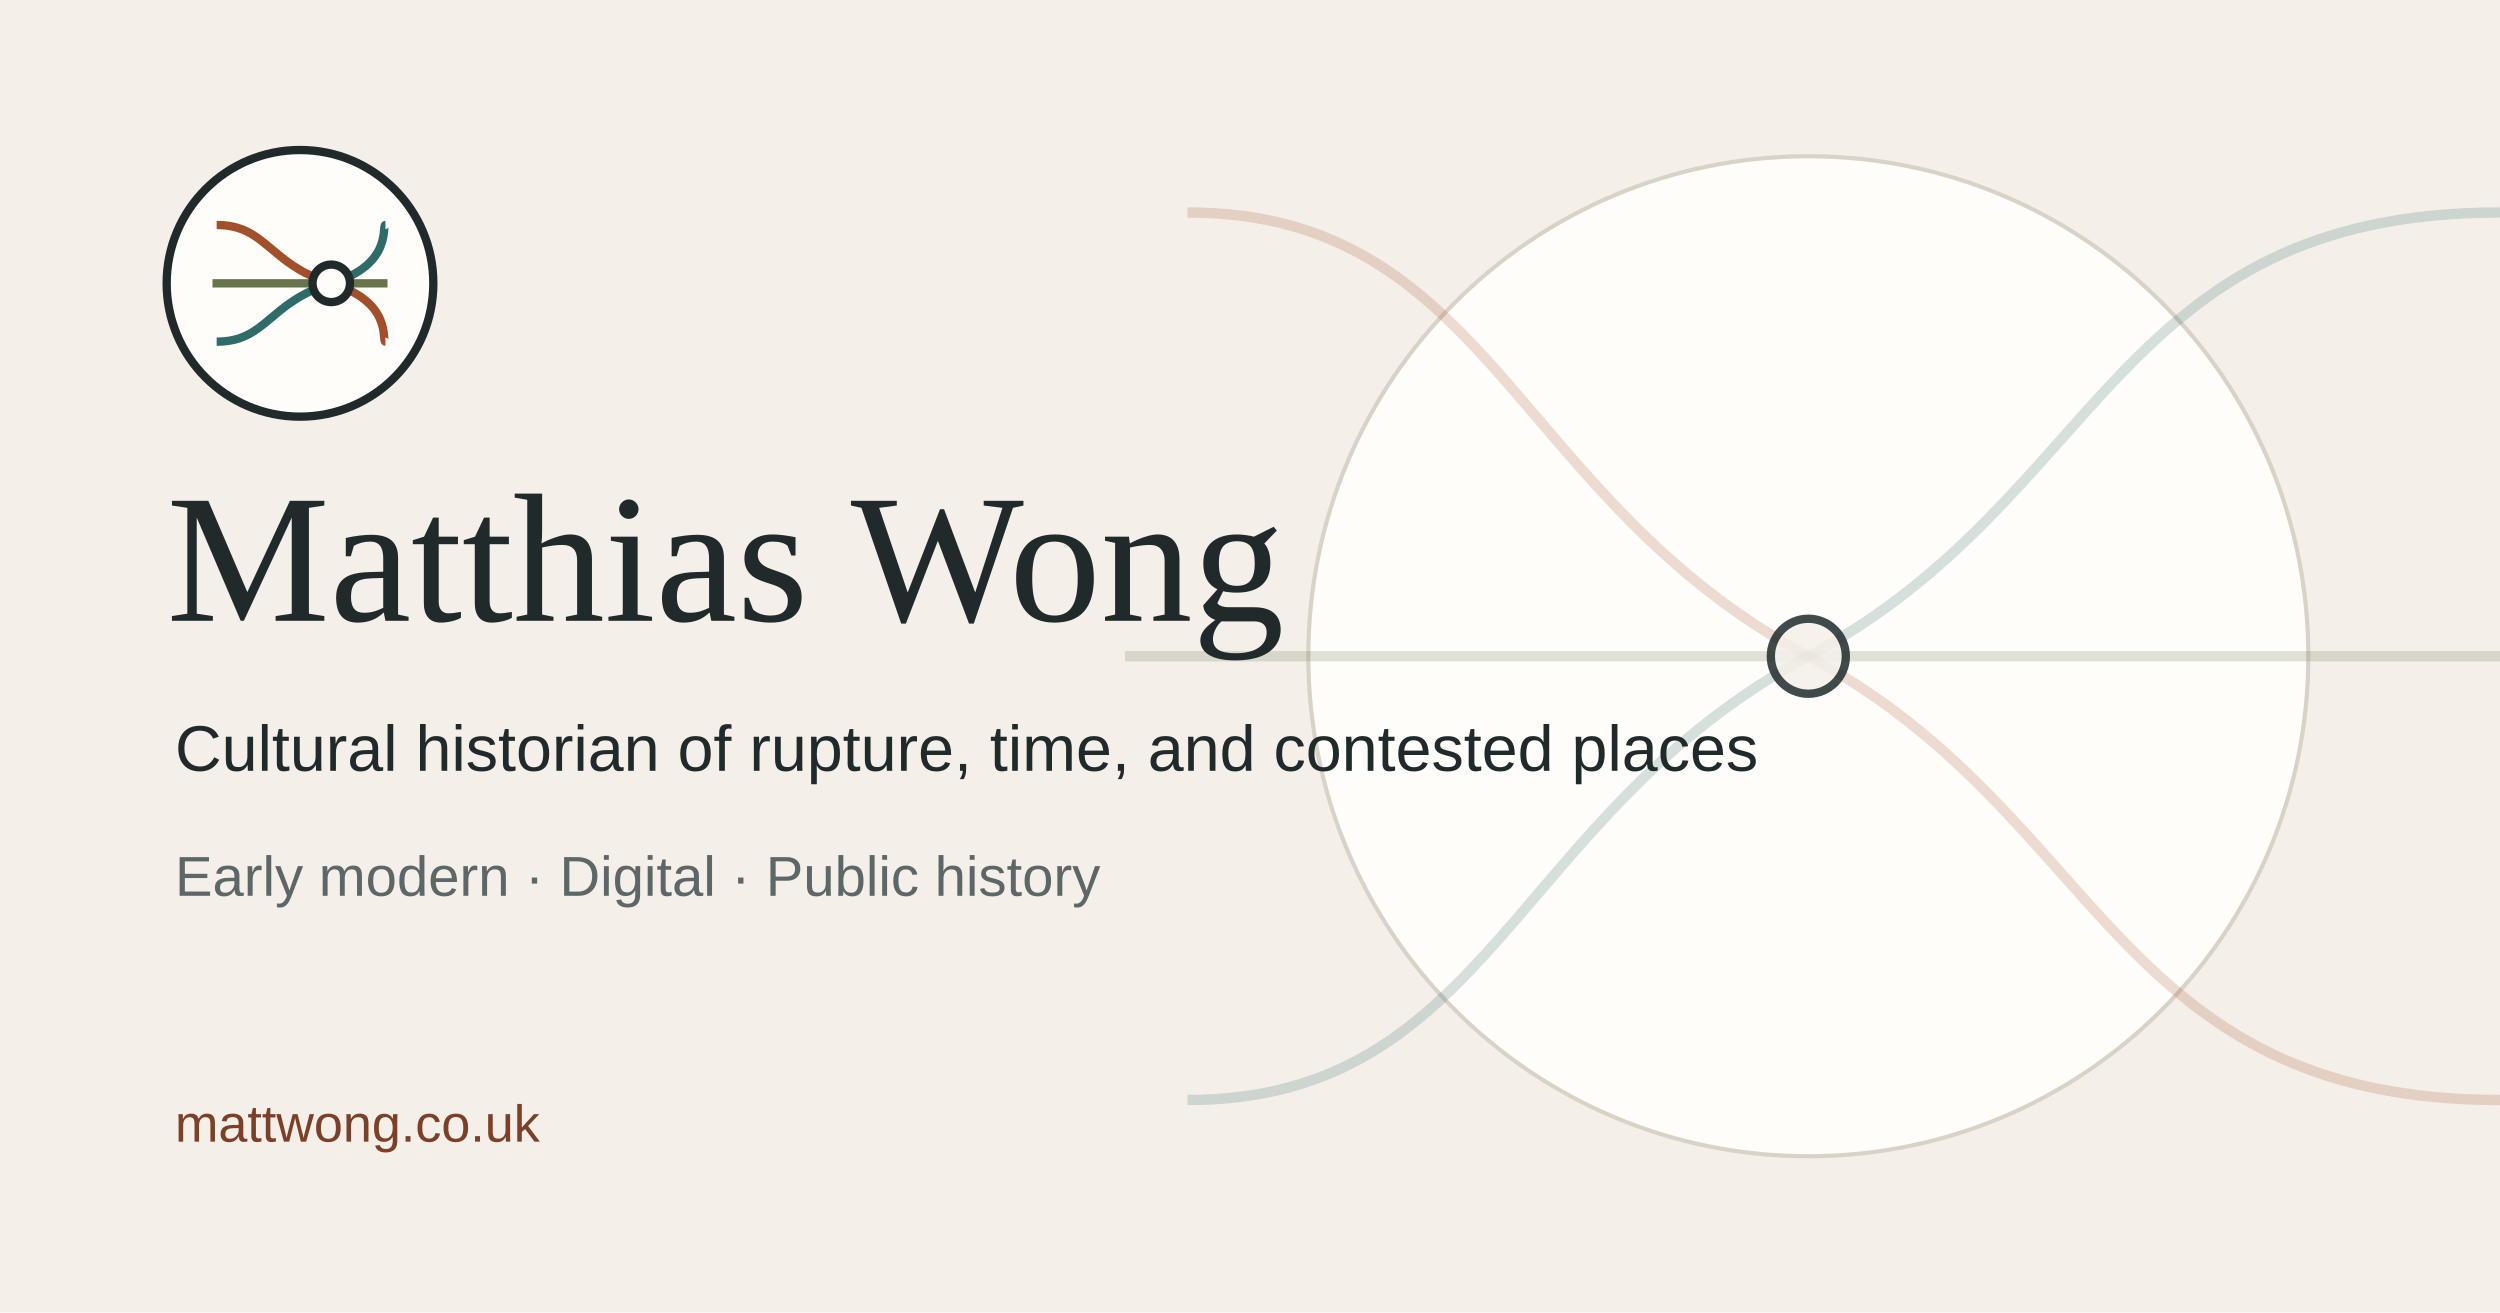
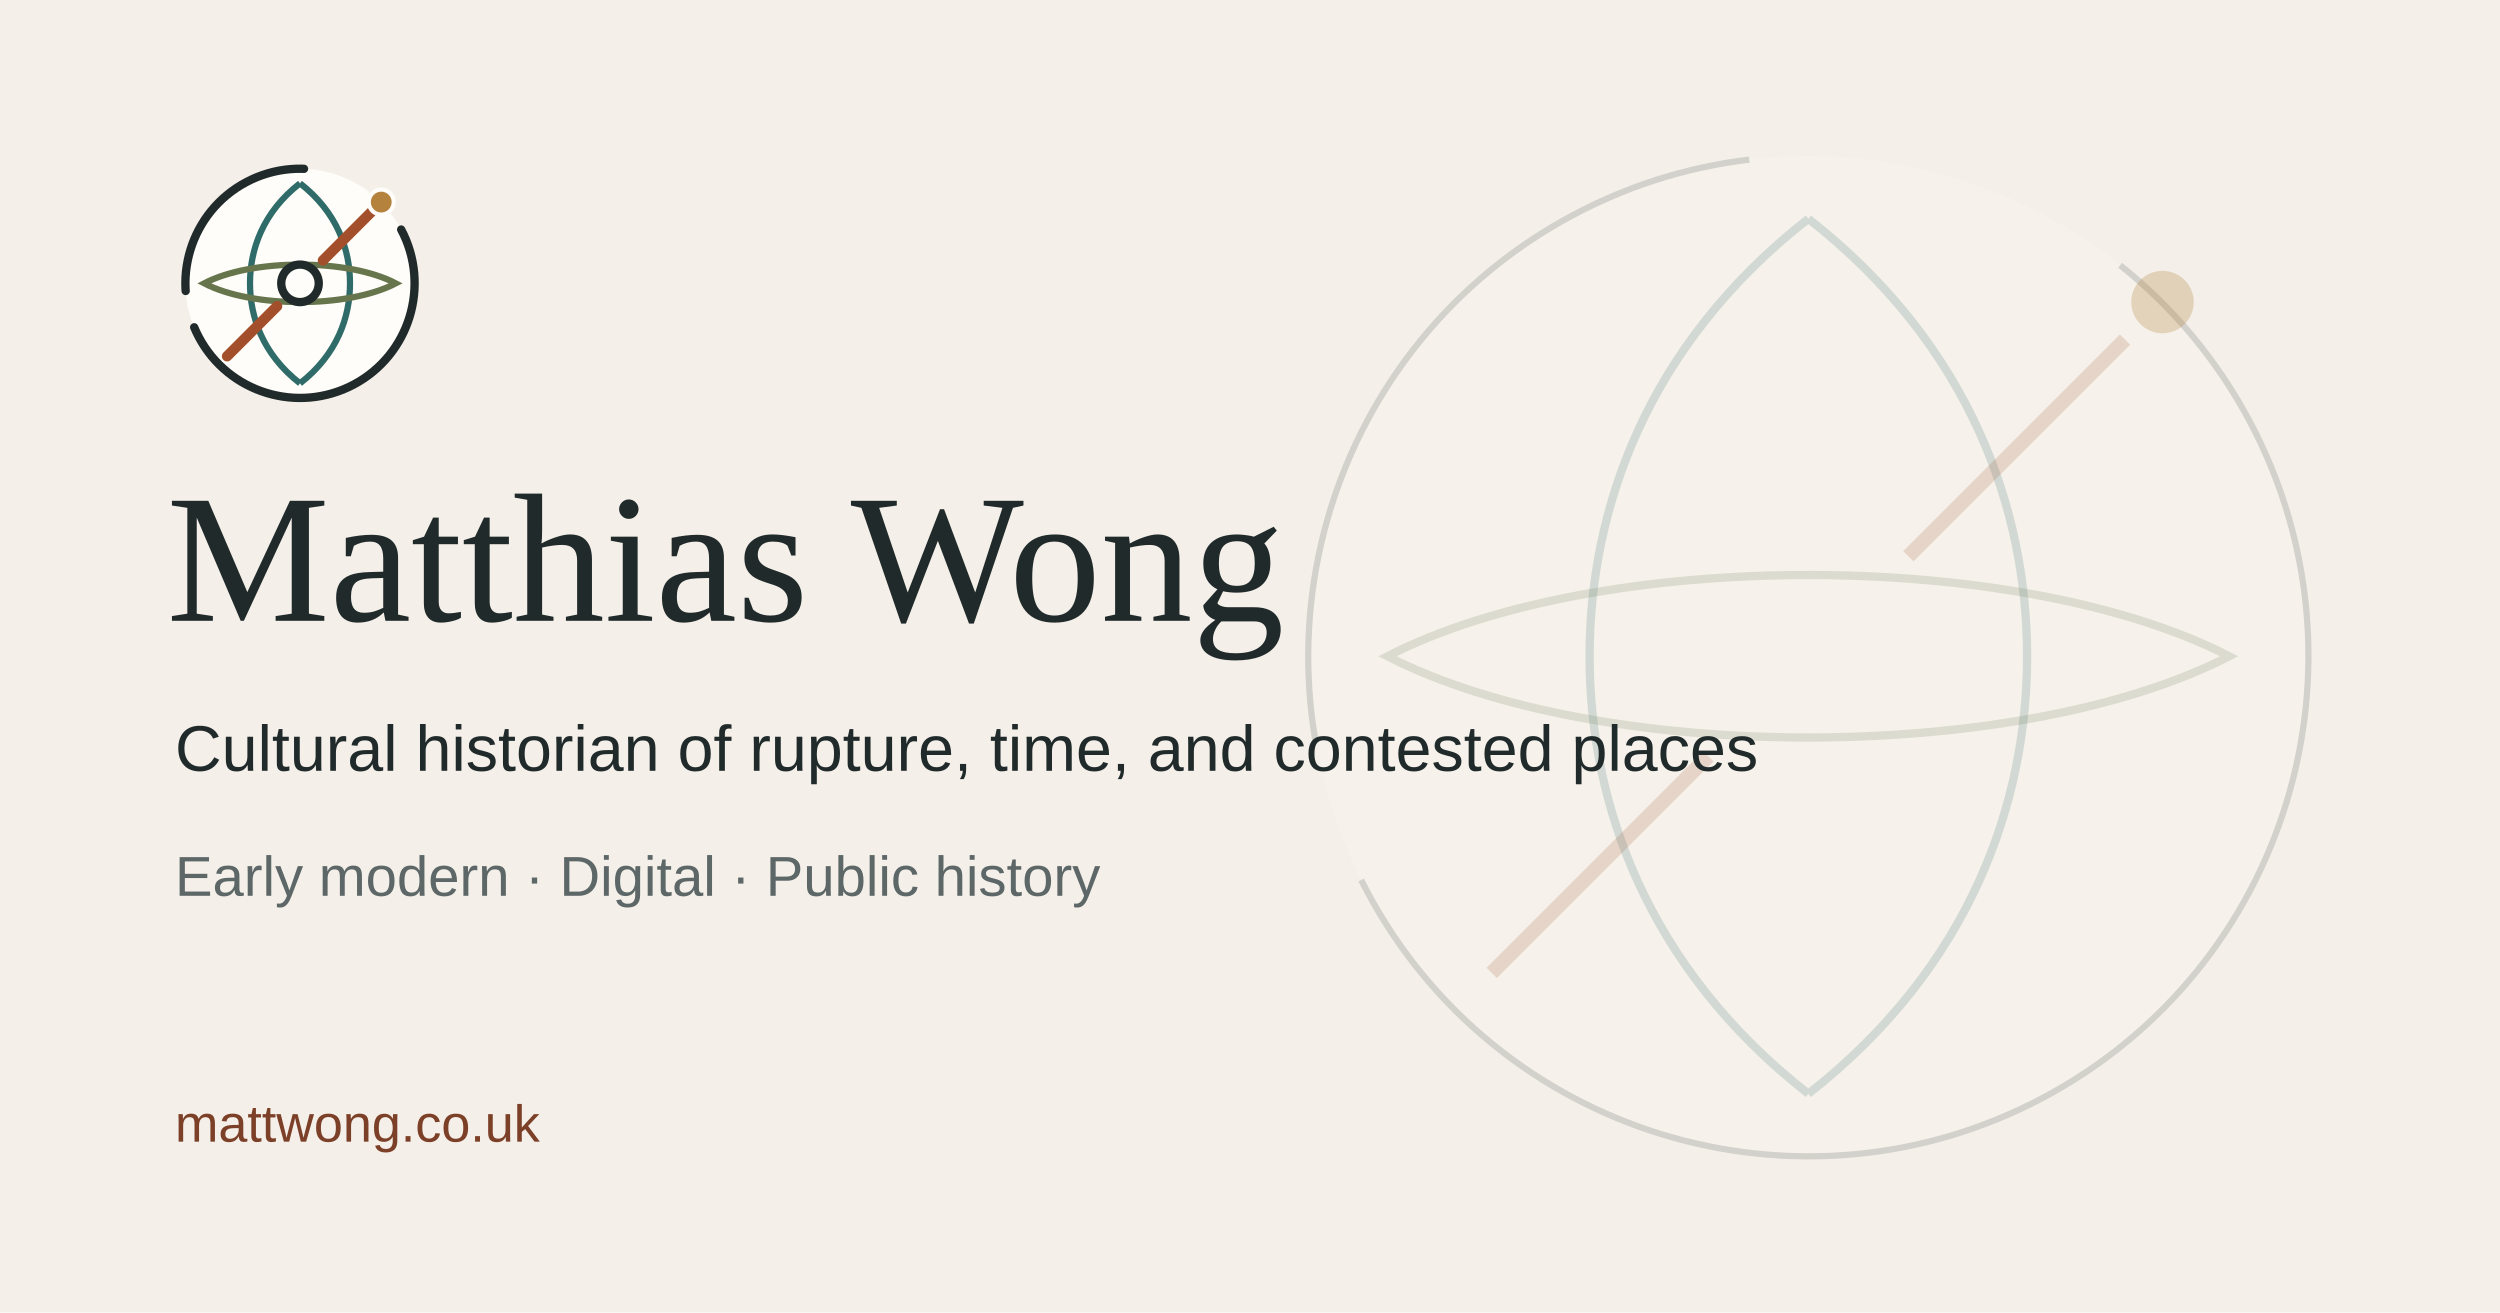
<svg xmlns="http://www.w3.org/2000/svg" width="1200" height="630" viewBox="0 0 1200 630" role="img" aria-labelledby="title description">
  <rect width="1200" height="630" fill="#f4f0e9" />
-   <circle cx="868" cy="315" r="240" fill="#fffdf9" stroke="#d9d2c7" stroke-width="2" />
-   <path d="M570 102c145 0 156 137 298 213s146 213 332 213" fill="none" stroke="#a34f2b" stroke-width="5" opacity="0.2" />
-   <path d="M570 528c145 0 156-137 298-213s146-213 332-213" fill="none" stroke="#2f6b68" stroke-width="5" opacity="0.2" />
-   <path d="M540 315h660" fill="none" stroke="#66754c" stroke-width="5" opacity="0.2" />
-   <circle cx="868" cy="315" r="18" fill="#f4f0e9" stroke="#202a2b" stroke-width="4" opacity="0.85" />
-   <circle cx="144" cy="136" r="64" fill="#fffdf9" stroke="#202a2b" stroke-width="4" />
-   <path d="M104 108c24 0 25 19 55 28s24 28 26 28" fill="none" stroke="#a34f2b" stroke-width="4" />
-   <path d="M104 164c24 0 25-19 55-28s24-28 26-28" fill="none" stroke="#2f6b68" stroke-width="4" />
-   <path d="M102 136h84" fill="none" stroke="#66754c" stroke-width="4" />
-   <circle cx="159" cy="136" r="9" fill="#fffdf9" stroke="#202a2b" stroke-width="4" />
+   <circle cx="868" cy="315" r="240" fill="#fffdf9" stroke="#202a2b" stroke-width="3" stroke-dasharray="760 70 390 190" opacity="0.16" transform="rotate(-28 868 315)" />
+   <path d="M868 105c-78 61-105 140-105 210s27 149 105 210M868 105c78 61 105 140 105 210s-27 149-105 210" fill="none" stroke="#2f6b68" stroke-width="4" opacity="0.18" />
+   <path d="M666 315c101-52 303-52 404 0-101 52-303 52-404 0Z" fill="none" stroke="#66754c" stroke-width="4" opacity="0.18" />
+   <path d="m716 467 104-104m96-96 104-104" fill="none" stroke="#a34f2b" stroke-width="7" opacity="0.18" />
+   <circle cx="1038" cy="145" r="15" fill="#b4823d" opacity="0.28" />
+   <g transform="translate(80 72)">
+     <circle cx="64" cy="64" r="55" fill="#fffdf9" stroke="#202a2b" stroke-width="4" stroke-dasharray="178 18 92 58" stroke-linecap="round" transform="rotate(-28 64 64)" />
+     <path d="M64 16c-18 14-24 32-24 48s6 34 24 48M64 16c18 14 24 32 24 48s-6 34-24 48" fill="none" stroke="#2f6b68" stroke-width="3" />
+     <path d="M18 64c23-12 69-12 92 0-23 12-69 12-92 0Z" fill="none" stroke="#66754c" stroke-width="3" />
+     <path d="M29 99 53 75M75 53l24-24" fill="none" stroke="#a34f2b" stroke-width="5" stroke-linecap="round" />
+     <circle cx="64" cy="64" r="9" fill="#fffdf9" stroke="#202a2b" stroke-width="4" />
+     <circle cx="103" cy="25" r="6" fill="#b4823d" stroke="#fffdf9" stroke-width="2" />
+   </g>
  <text x="80" y="298" fill="#202a2b" font-family="Georgia, 'Times New Roman', serif" font-size="88">Matthias Wong</text>
  <text x="84" y="370" fill="#202a2b" font-family="Arial, Helvetica, sans-serif" font-size="31">Cultural historian of rupture, time, and contested places</text>
  <text x="84" y="430" fill="#5d6767" font-family="Arial, Helvetica, sans-serif" font-size="27">Early modern · Digital · Public history</text>
  <text x="84" y="548" fill="#7c3f27" font-family="Arial, Helvetica, sans-serif" font-size="25">mattwong.co.uk</text>
</svg>
